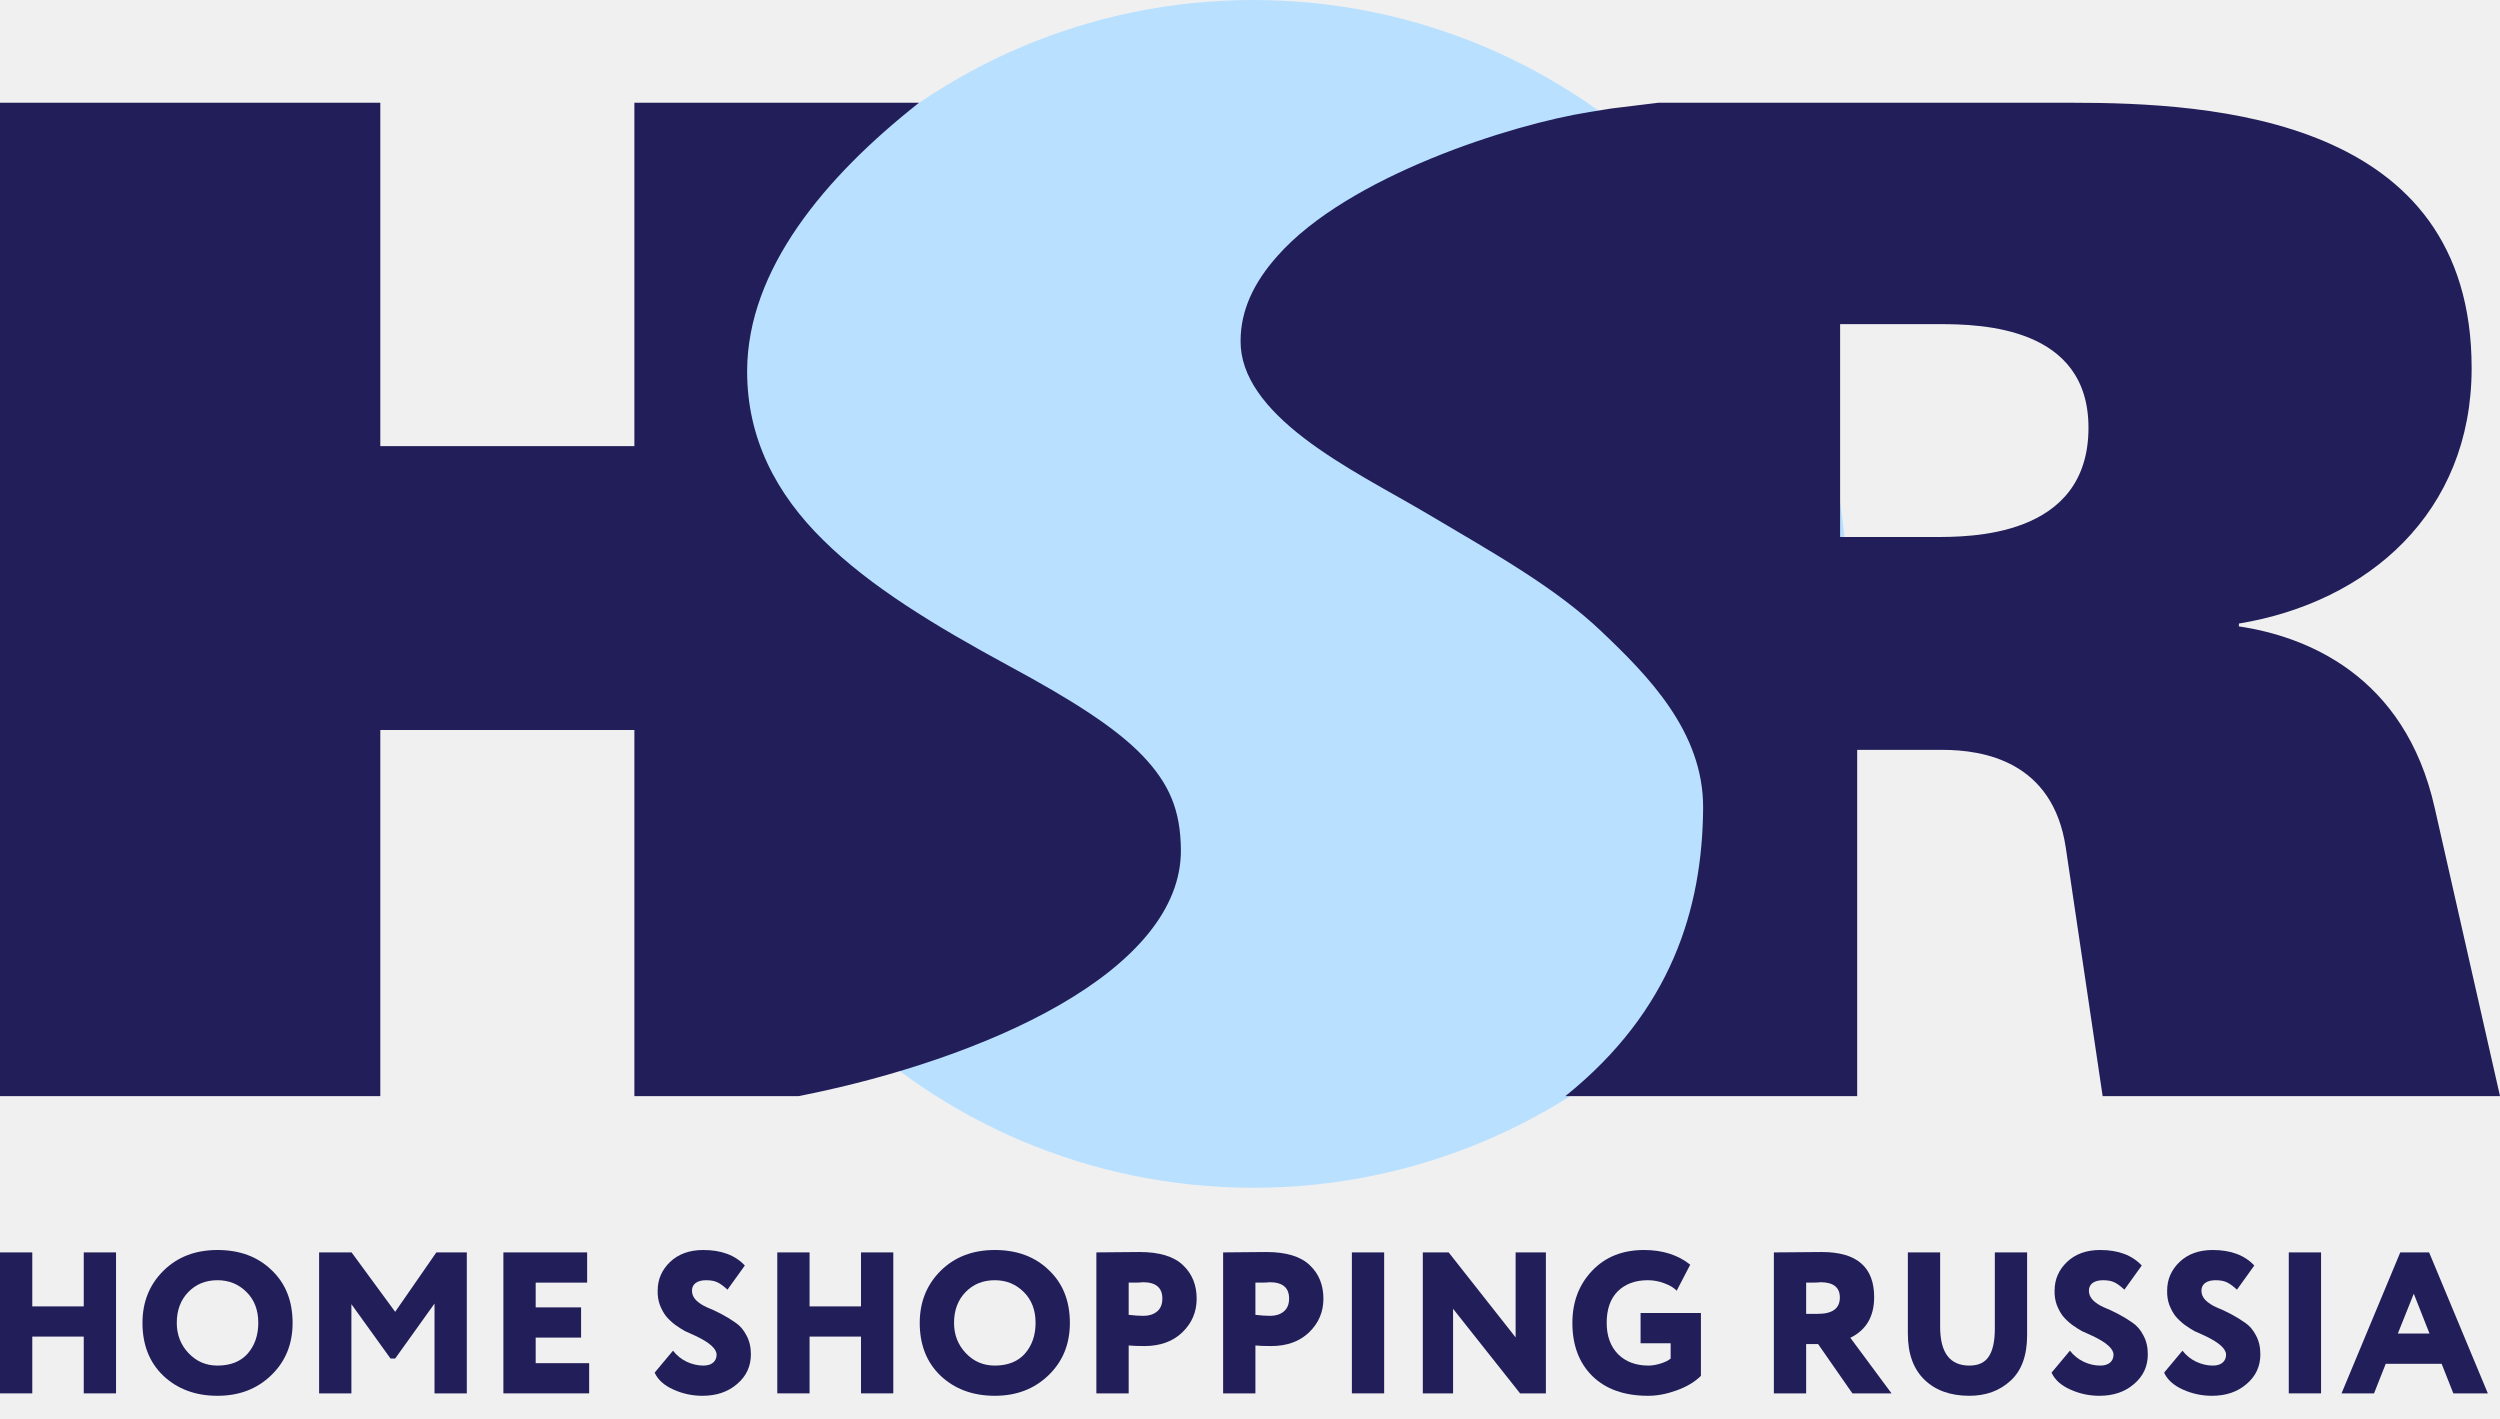
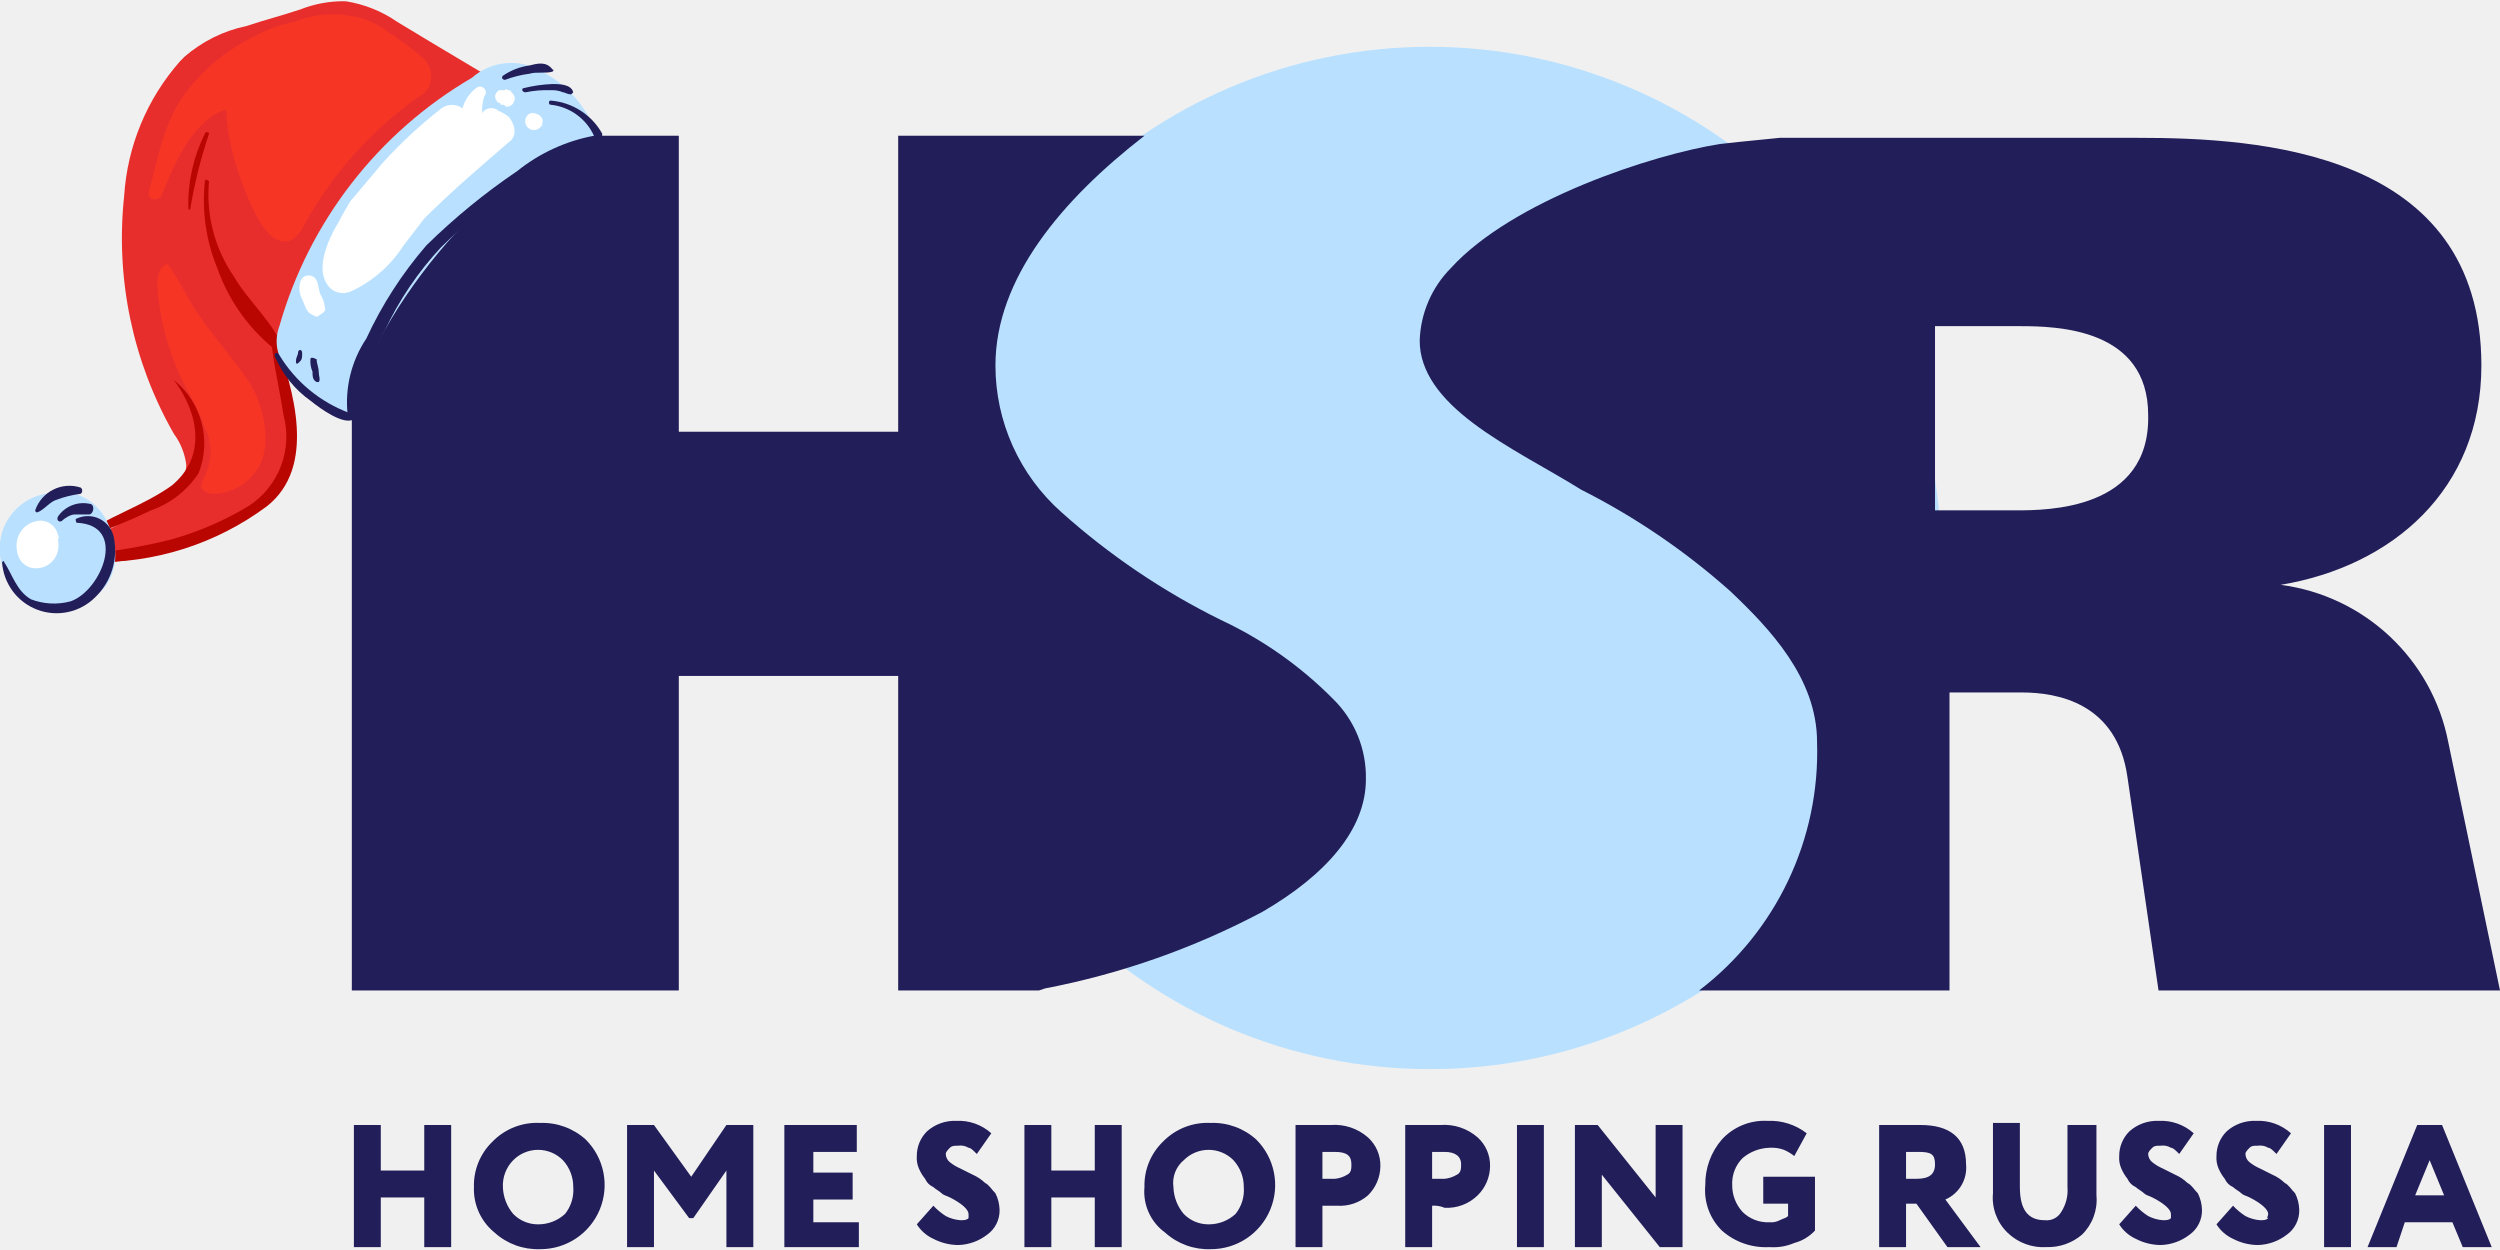
- <svg xmlns="http://www.w3.org/2000/svg" width="104" height="59" viewBox="0 0 104 59" fill="none">
-   <path fill-rule="evenodd" clip-rule="evenodd" d="M76.841 24.706C76.841 38.349 65.78 49.41 52.136 49.411C38.491 49.41 27.43 38.349 27.43 24.705C27.43 11.061 38.492 0.001 52.136 0C65.78 0 76.841 11.061 76.841 24.706Z" fill="#B9E1FF" />
-   <path d="M80.445 22.339H76.549V13.484H80.681C82.453 13.484 86.881 13.602 86.881 17.793C86.881 22.398 81.862 22.339 80.445 22.339ZM101.285 33.614C100.044 28.066 95.912 26.471 93.138 26.058V25.94C98.508 25.055 102.82 21.336 102.82 15.313C102.82 4.865 92.016 4.274 86.172 4.274H68.989L67.025 4.514L66.123 4.661C62.932 5.16 56.089 7.316 53.148 10.641C52.162 11.743 51.61 12.903 51.608 14.18C51.595 15.659 52.644 16.997 54.249 18.226C55.837 19.445 57.86 20.471 59.424 21.399C62.179 23.034 64.715 24.446 66.633 26.28C68.554 28.103 70.866 30.447 70.85 33.606C70.822 37.808 69.525 42.057 65.118 45.599H77.259V31.194H80.799C82.511 31.194 85.404 31.667 85.937 35.267L87.47 45.599H104L101.285 33.614ZM41.99 27.711C38.877 26.023 36.2 24.4 34.246 22.468C32.292 20.548 31.071 18.238 31.081 15.418C31.099 11.217 34.291 7.379 38.233 4.274H26.39V18.56H15.821V4.274H0V45.599H15.821V30.368H26.39V45.599H33.223L33.561 45.53C37.06 44.818 41.053 43.556 44.098 41.794C47.172 40.02 49.145 37.825 49.125 35.352C49.111 33.709 48.65 32.614 47.536 31.441C46.421 30.277 44.589 29.115 41.99 27.711Z" fill="#221E59" />
-   <path d="M4.827 57.964H3.484V55.602H1.343V57.964H0V52.1H1.343V54.346H3.484V52.1H4.827V57.964Z" fill="#221E59" />
-   <path d="M5.927 55.032C5.927 54.167 6.215 53.446 6.791 52.871C7.373 52.29 8.126 52 9.049 52C9.967 52 10.714 52.276 11.291 52.829C11.878 53.382 12.172 54.117 12.172 55.032C12.172 55.915 11.875 56.641 11.282 57.211C10.695 57.78 9.95 58.065 9.049 58.065C8.137 58.065 7.387 57.788 6.8 57.236C6.218 56.683 5.927 55.948 5.927 55.032ZM7.354 55.032C7.354 55.529 7.519 55.951 7.849 56.297C8.174 56.638 8.574 56.808 9.049 56.808C9.587 56.808 10.004 56.644 10.3 56.314C10.597 55.974 10.745 55.546 10.745 55.032C10.745 54.502 10.583 54.075 10.258 53.751C9.928 53.421 9.525 53.257 9.049 53.257C8.557 53.257 8.151 53.421 7.832 53.751C7.513 54.08 7.354 54.508 7.354 55.032Z" fill="#221E59" />
-   <path d="M14.618 57.964H13.275V52.1H14.626L16.439 54.572L18.152 52.1H19.419V57.964H18.076V54.228L16.439 56.515H16.246L14.618 54.253V57.964Z" fill="#221E59" />
-   <path d="M24.509 57.964H20.941V52.1H24.425V53.357H22.284V54.387H24.173V55.644H22.284V56.708H24.509V57.964Z" fill="#221E59" />
-   <path d="M29.81 56.356C29.81 56.11 29.522 55.851 28.945 55.577C28.777 55.504 28.629 55.437 28.5 55.376C28.377 55.309 28.237 55.219 28.081 55.108C27.929 54.991 27.803 54.87 27.703 54.748C27.608 54.625 27.524 54.471 27.451 54.287C27.384 54.103 27.353 53.904 27.359 53.692C27.359 53.223 27.532 52.824 27.879 52.494C28.226 52.165 28.685 52 29.256 52C30.006 52 30.582 52.215 30.985 52.645L30.263 53.65C30.101 53.499 29.958 53.396 29.835 53.34C29.717 53.285 29.564 53.257 29.373 53.257C29.189 53.257 29.043 53.296 28.937 53.374C28.836 53.452 28.786 53.558 28.786 53.692C28.786 53.843 28.844 53.977 28.962 54.094C29.085 54.212 29.236 54.309 29.415 54.387C29.6 54.46 29.799 54.552 30.011 54.664C30.224 54.776 30.42 54.896 30.599 55.024C30.784 55.147 30.935 55.323 31.052 55.552C31.175 55.775 31.237 56.038 31.237 56.339C31.237 56.842 31.044 57.255 30.658 57.579C30.283 57.903 29.804 58.065 29.222 58.065C28.797 58.065 28.394 57.978 28.013 57.805C27.627 57.632 27.367 57.398 27.233 57.102L27.997 56.188C28.148 56.384 28.338 56.538 28.567 56.649C28.797 56.755 29.026 56.808 29.256 56.808C29.429 56.808 29.564 56.769 29.659 56.691C29.759 56.607 29.81 56.496 29.81 56.356Z" fill="#221E59" />
-   <path d="M37.161 57.964H35.818V55.602H33.678V57.964H32.335V52.1H33.678V54.346H35.818V52.1H37.161V57.964Z" fill="#221E59" />
-   <path d="M38.261 55.032C38.261 54.167 38.55 53.446 39.126 52.871C39.708 52.29 40.461 52 41.384 52C42.302 52 43.049 52.276 43.625 52.829C44.213 53.382 44.507 54.117 44.507 55.032C44.507 55.915 44.21 56.641 43.617 57.211C43.029 57.78 42.285 58.065 41.384 58.065C40.472 58.065 39.722 57.788 39.134 57.236C38.552 56.683 38.261 55.948 38.261 55.032ZM39.688 55.032C39.688 55.529 39.853 55.951 40.184 56.297C40.508 56.638 40.908 56.808 41.384 56.808C41.921 56.808 42.338 56.644 42.635 56.314C42.931 55.974 43.08 55.546 43.08 55.032C43.08 54.502 42.917 54.075 42.593 53.751C42.263 53.421 41.86 53.257 41.384 53.257C40.892 53.257 40.486 53.421 40.167 53.751C39.848 54.08 39.688 54.508 39.688 55.032Z" fill="#221E59" />
-   <path d="M46.953 55.971V57.964H45.609V52.1C45.867 52.1 46.15 52.098 46.457 52.092C46.771 52.087 47.087 52.084 47.406 52.084C48.234 52.084 48.839 52.268 49.219 52.637C49.594 52.994 49.781 53.458 49.781 54.027C49.781 54.575 49.583 55.041 49.185 55.426C48.788 55.806 48.262 55.996 47.607 55.996C47.316 55.996 47.098 55.987 46.953 55.971ZM47.54 53.34C47.535 53.34 47.509 53.343 47.465 53.349C47.42 53.349 47.35 53.352 47.255 53.357C47.16 53.357 47.059 53.357 46.953 53.357V54.697C47.188 54.725 47.392 54.739 47.565 54.739C47.795 54.739 47.982 54.681 48.128 54.563C48.279 54.441 48.354 54.259 48.354 54.019C48.354 53.566 48.083 53.34 47.54 53.34Z" fill="#221E59" />
-   <path d="M52.225 55.971V57.964H50.882V52.1C51.139 52.1 51.422 52.098 51.73 52.092C52.043 52.087 52.359 52.084 52.678 52.084C53.507 52.084 54.111 52.268 54.492 52.637C54.867 52.994 55.054 53.458 55.054 54.027C55.054 54.575 54.855 55.041 54.458 55.426C54.061 55.806 53.535 55.996 52.88 55.996C52.589 55.996 52.37 55.987 52.225 55.971ZM52.813 53.34C52.807 53.34 52.782 53.343 52.737 53.349C52.692 53.349 52.622 53.352 52.527 53.357C52.432 53.357 52.331 53.357 52.225 53.357V54.697C52.46 54.725 52.664 54.739 52.838 54.739C53.067 54.739 53.255 54.681 53.4 54.563C53.551 54.441 53.627 54.259 53.627 54.019C53.627 53.566 53.355 53.34 52.813 53.34Z" fill="#221E59" />
-   <path d="M57.581 57.964H56.238V52.1H57.581V57.964Z" fill="#221E59" />
-   <path d="M64.309 52.1V57.964H63.235L60.448 54.446V57.964H59.189V52.1H60.264L63.05 55.636V52.1H64.309Z" fill="#221E59" />
-   <path d="M69.499 55.879H68.248V54.622H70.758V57.236C70.506 57.487 70.17 57.688 69.751 57.839C69.342 57.989 68.945 58.065 68.559 58.065C67.574 58.065 66.801 57.791 66.242 57.244C65.688 56.697 65.411 55.959 65.411 55.032C65.411 54.167 65.682 53.446 66.225 52.871C66.773 52.29 67.495 52 68.391 52C69.163 52 69.804 52.204 70.313 52.611L69.751 53.692C69.633 53.569 69.46 53.466 69.23 53.382C69.006 53.298 68.78 53.257 68.55 53.257C68.03 53.257 67.613 53.41 67.299 53.717C66.992 54.024 66.838 54.463 66.838 55.032C66.838 55.574 66.995 56.007 67.308 56.331C67.627 56.649 68.049 56.808 68.575 56.808C68.732 56.808 68.908 56.778 69.104 56.716C69.289 56.655 69.42 56.588 69.499 56.515V55.879Z" fill="#221E59" />
-   <path d="M75.136 55.912V57.964H73.793V52.1C74.112 52.1 74.465 52.098 74.851 52.092C75.237 52.087 75.55 52.084 75.791 52.084C77.24 52.084 77.965 52.709 77.965 53.96C77.965 54.764 77.635 55.328 76.975 55.652L78.687 57.964H77.059L75.632 55.912H75.136ZM75.724 53.34C75.718 53.34 75.693 53.343 75.648 53.349C75.604 53.349 75.534 53.352 75.439 53.357C75.343 53.357 75.243 53.357 75.136 53.357V54.656H75.623C76.233 54.656 76.538 54.429 76.538 53.977C76.538 53.553 76.267 53.34 75.724 53.34Z" fill="#221E59" />
-   <path d="M82.985 52.1H84.328V55.544C84.328 56.387 84.099 57.018 83.64 57.437C83.186 57.855 82.616 58.065 81.927 58.065C81.144 58.065 80.523 57.844 80.064 57.403C79.599 56.956 79.367 56.317 79.367 55.485V52.1H80.71V55.2C80.71 56.272 81.116 56.808 81.927 56.808C82.302 56.808 82.571 56.683 82.733 56.431C82.901 56.18 82.985 55.795 82.985 55.275V52.1Z" fill="#221E59" />
-   <path d="M87.922 56.356C87.922 56.11 87.634 55.851 87.057 55.577C86.889 55.504 86.741 55.437 86.612 55.376C86.489 55.309 86.349 55.219 86.193 55.108C86.042 54.991 85.916 54.87 85.815 54.748C85.72 54.625 85.636 54.471 85.563 54.287C85.496 54.103 85.465 53.904 85.471 53.692C85.471 53.223 85.644 52.824 85.991 52.494C86.338 52.165 86.797 52 87.368 52C88.118 52 88.694 52.215 89.097 52.645L88.375 53.65C88.213 53.499 88.07 53.396 87.947 53.34C87.83 53.285 87.676 53.257 87.486 53.257C87.301 53.257 87.155 53.296 87.049 53.374C86.948 53.452 86.898 53.558 86.898 53.692C86.898 53.843 86.957 53.977 87.074 54.094C87.197 54.212 87.348 54.309 87.527 54.387C87.712 54.46 87.911 54.552 88.123 54.664C88.336 54.776 88.532 54.896 88.711 55.024C88.896 55.147 89.047 55.323 89.164 55.552C89.287 55.775 89.349 56.038 89.349 56.339C89.349 56.842 89.156 57.255 88.77 57.579C88.395 57.903 87.916 58.065 87.334 58.065C86.909 58.065 86.506 57.978 86.126 57.805C85.739 57.632 85.479 57.398 85.345 57.102L86.109 56.188C86.26 56.384 86.45 56.538 86.68 56.649C86.909 56.755 87.138 56.808 87.368 56.808C87.541 56.808 87.676 56.769 87.771 56.691C87.872 56.607 87.922 56.496 87.922 56.356Z" fill="#221E59" />
-   <path d="M92.604 56.356C92.604 56.11 92.316 55.851 91.74 55.577C91.572 55.504 91.423 55.437 91.295 55.376C91.172 55.309 91.032 55.219 90.875 55.108C90.724 54.991 90.598 54.87 90.497 54.748C90.402 54.625 90.318 54.471 90.245 54.287C90.178 54.103 90.147 53.904 90.153 53.692C90.153 53.223 90.327 52.824 90.674 52.494C91.02 52.165 91.479 52 92.05 52C92.8 52 93.376 52.215 93.779 52.645L93.058 53.65C92.895 53.499 92.752 53.396 92.629 53.34C92.512 53.285 92.358 53.257 92.168 53.257C91.983 53.257 91.838 53.296 91.731 53.374C91.63 53.452 91.58 53.558 91.58 53.692C91.58 53.843 91.639 53.977 91.756 54.094C91.879 54.212 92.031 54.309 92.21 54.387C92.394 54.46 92.593 54.552 92.806 54.664C93.018 54.776 93.214 54.896 93.393 55.024C93.578 55.147 93.729 55.323 93.847 55.552C93.97 55.775 94.031 56.038 94.031 56.339C94.031 56.842 93.838 57.255 93.452 57.579C93.077 57.903 92.599 58.065 92.017 58.065C91.591 58.065 91.188 57.978 90.808 57.805C90.422 57.632 90.162 57.398 90.027 57.102L90.791 56.188C90.942 56.384 91.132 56.538 91.362 56.649C91.591 56.755 91.821 56.808 92.05 56.808C92.224 56.808 92.358 56.769 92.453 56.691C92.554 56.607 92.604 56.496 92.604 56.356Z" fill="#221E59" />
-   <path d="M96.556 57.964H95.213V52.1H96.556V57.964Z" fill="#221E59" />
-   <path d="M98.76 57.964H97.408L99.851 52.1H101.051L103.494 57.964H102.059L101.572 56.733H99.247L98.76 57.964ZM101.068 55.476L100.413 53.818L99.75 55.476H101.068Z" fill="#221E59" />
+ <svg xmlns="http://www.w3.org/2000/svg" width="120" height="60" viewBox="0 0 120.8 60.32">
+   <path d="M93.8 26.92a24.7 24.7 0 1 1-24.7-24.7 24.75 24.75 0 0 1 24.7 24.7z" fill="#b9e1ff" />
+   <path d="M97.4 24.62h-3.9v-8.9h4.1c1.8 0 6.2.1 6.2 4.3.1 4.6-4.9 4.6-6.4 4.6zm20.9 11.2a9.5 9.5 0 0 0-8.1-7.6c5.4-.9 9.7-4.6 9.7-10.6 0-10.4-10.8-11-16.6-11H86l-2 .2-.9.1c-3.2.5-10 2.7-13 6a5.21 5.21 0 0 0-1.5 3.5c0 1.5 1 2.8 2.6 4s3.6 2.2 5.2 3.2a33.58 33.58 0 0 1 7.2 4.9c1.9 1.8 4.2 4.2 4.2 7.3a14.5 14.5 0 0 1-5.7 12h12.1v-14.4h3.5c1.7 0 4.6.5 5.1 4.1l1.5 10.3h16.5zM59 29.92a34.35 34.35 0 0 1-7.7-5.2 9.47 9.47 0 0 1-3.2-7.1c0-4.2 3.2-8 7.2-11.1H43.4v14.3H32.8V6.52H17v41.3h15.8v-15.2h10.6v15.2h6.8l.3-.1a37.45 37.45 0 0 0 10.5-3.7c3.1-1.8 5-4 5-6.4a5.28 5.28 0 0 0-1.6-3.9 18.84 18.84 0 0 0-5.4-3.8zm-37.2 30.3h-1.3v-2.4h-2.1v2.4h-1.3v-5.9h1.3v2.2h2.1v-2.2h1.3zm1.1-2.9a2.94 2.94 0 0 1 .9-2.2 3 3 0 0 1 2.3-.9 3.11 3.11 0 0 1 2.2.8 3.1 3.1 0 0 1-2.2 5.3 3.11 3.11 0 0 1-2.2-.8 2.7 2.7 0 0 1-1-2.2zm1.4 0a2.11 2.11 0 0 0 .5 1.3 1.66 1.66 0 0 0 1.2.5 1.9 1.9 0 0 0 1.3-.5 1.84 1.84 0 0 0 .4-1.3 1.9 1.9 0 0 0-.5-1.3 1.69 1.69 0 0 0-2.4 0 1.73 1.73 0 0 0-.5 1.3zm7.3 2.9h-1.3v-5.9h1.3l1.8 2.5 1.7-2.5h1.3v5.9h-1.3v-3.7l-1.6 2.3h-.2l-1.7-2.3zm9.9 0h-3.6v-5.9h3.5v1.3h-2.1v1h1.9v1.3h-1.9v1.1h2.2zm5.3-1.6c0-.2-.3-.5-.9-.8-.2-.1-.3-.1-.4-.2s-.3-.2-.4-.3a.78.78 0 0 1-.4-.4 2.19 2.19 0 0 1-.3-.5 1.27 1.27 0 0 1-.1-.6 1.66 1.66 0 0 1 .5-1.2 2 2 0 0 1 1.4-.5 2.35 2.35 0 0 1 1.7.6l-.7 1c-.2-.2-.3-.3-.4-.3a.75.75 0 0 0-.5-.1c-.2 0-.3 0-.4.1s-.2.2-.2.3a.52.52 0 0 0 .2.4 2.19 2.19 0 0 0 .5.3l.6.3a2.09 2.09 0 0 1 .6.4c.2.1.3.3.5.5a1.88 1.88 0 0 1 .2.8 1.43 1.43 0 0 1-.6 1.2 2.39 2.39 0 0 1-1.4.5 2.66 2.66 0 0 1-1.2-.3 1.85 1.85 0 0 1-.8-.7l.8-.9a3.17 3.17 0 0 0 .6.5 1.85 1.85 0 0 0 .7.2c.2 0 .3 0 .4-.1zm7.4 1.6h-1.3v-2.4h-2.1v2.4h-1.3v-5.9h1.3v2.2h2.1v-2.2h1.3zm1.1-2.9a2.94 2.94 0 0 1 .9-2.2 3 3 0 0 1 2.3-.9 3.11 3.11 0 0 1 2.2.8 3.1 3.1 0 0 1-2.2 5.3 3.11 3.11 0 0 1-2.2-.8 2.44 2.44 0 0 1-1-2.2zm1.4 0a2.11 2.11 0 0 0 .5 1.3 1.66 1.66 0 0 0 1.2.5 1.9 1.9 0 0 0 1.3-.5 1.84 1.84 0 0 0 .4-1.3 1.9 1.9 0 0 0-.5-1.3 1.69 1.69 0 0 0-2.4 0 1.43 1.43 0 0 0-.5 1.3zm7.2.9v2h-1.3v-5.9h1.7a2.44 2.44 0 0 1 1.8.6 1.82 1.82 0 0 1 .6 1.4 2 2 0 0 1-.6 1.4 2.07 2.07 0 0 1-1.5.5zm.6-2.6h-.6v1.3h.6a1.42 1.42 0 0 0 .6-.2c.2-.1.2-.3.2-.5 0-.4-.2-.6-.8-.6zm4.7 2.6v2h-1.3v-5.9h1.7a2.44 2.44 0 0 1 1.8.6 1.82 1.82 0 0 1 .6 1.4 2 2 0 0 1-.6 1.4 2.11 2.11 0 0 1-1.6.6 1.27 1.27 0 0 0-.6-.1zm.6-2.6h-.6v1.3h.6a1.42 1.42 0 0 0 .6-.2c.2-.1.2-.3.2-.5 0-.4-.3-.6-.8-.6zm4.8 4.6h-1.3v-5.9h1.3zm6.7-5.9v5.9h-1.1l-2.8-3.5v3.5h-1.3v-5.9h1.1l2.8 3.5v-3.5zm5.2 3.8h-1.3v-1.3h2.5v2.6a2.07 2.07 0 0 1-1 .6 2.54 2.54 0 0 1-1.2.2 3.2 3.2 0 0 1-2.3-.8 2.73 2.73 0 0 1-.8-2.2 3.29 3.29 0 0 1 .8-2.2 2.79 2.79 0 0 1 2.2-.9 2.88 2.88 0 0 1 1.9.6l-.6 1.1a2.19 2.19 0 0 0-.5-.3 1.7 1.7 0 0 0-.7-.1 2.11 2.11 0 0 0-1.3.5 1.73 1.73 0 0 0-.5 1.3 1.9 1.9 0 0 0 .5 1.3 1.73 1.73 0 0 0 1.3.5.9.9 0 0 0 .5-.1c.2-.1.3-.1.4-.2v-.6zm5.6 0v2.1h-1.3v-5.9h2c1.4 0 2.2.6 2.2 1.9a1.67 1.67 0 0 1-1 1.7l1.7 2.3h-1.6l-1.5-2.1zm.6-2.5h-.6v1.3h.5c.6 0 .9-.2.9-.7s-.2-.6-.8-.6zm7.3-1.3h1.3v3.4a2.35 2.35 0 0 1-.7 1.9 2.52 2.52 0 0 1-1.7.6 2.49 2.49 0 0 1-1.9-.7 2.35 2.35 0 0 1-.7-1.9v-3.4h1.3v3.1c0 1.1.4 1.6 1.2 1.6a.81.81 0 0 0 .8-.4 1.92 1.92 0 0 0 .3-1.2v-3zm4.9 4.3c0-.2-.3-.5-.9-.8-.2-.1-.3-.1-.4-.2s-.3-.2-.4-.3a.78.78 0 0 1-.4-.4 2.19 2.19 0 0 1-.3-.5 1.27 1.27 0 0 1-.1-.6 1.66 1.66 0 0 1 .5-1.2 2 2 0 0 1 1.4-.5 2.35 2.35 0 0 1 1.7.6l-.7 1c-.2-.2-.3-.3-.4-.3a.75.75 0 0 0-.5-.1c-.2 0-.3 0-.4.1s-.2.2-.2.3a.52.52 0 0 0 .2.4 2.19 2.19 0 0 0 .5.3l.6.3a2.09 2.09 0 0 1 .6.4c.2.1.3.3.5.5a1.88 1.88 0 0 1 .2.8 1.43 1.43 0 0 1-.6 1.2 2.39 2.39 0 0 1-1.4.5 2.66 2.66 0 0 1-1.2-.3 1.85 1.85 0 0 1-.8-.7l.8-.9a3.17 3.17 0 0 0 .6.5 1.85 1.85 0 0 0 .7.2c.2 0 .3 0 .4-.1zm4.7 0c0-.2-.3-.5-.9-.8-.2-.1-.3-.1-.4-.2s-.3-.2-.4-.3a.78.78 0 0 1-.4-.4 2.19 2.19 0 0 1-.3-.5 1.27 1.27 0 0 1-.1-.6 1.66 1.66 0 0 1 .5-1.2 2 2 0 0 1 1.4-.5 2.35 2.35 0 0 1 1.7.6l-.7 1c-.2-.2-.3-.3-.4-.3a.75.75 0 0 0-.5-.1c-.2 0-.3 0-.4.1s-.2.2-.2.3a.52.52 0 0 0 .2.4 2.19 2.19 0 0 0 .5.3l.6.3a2.09 2.09 0 0 1 .6.4c.2.1.3.3.5.5a1.88 1.88 0 0 1 .2.8 1.43 1.43 0 0 1-.6 1.2 2.39 2.39 0 0 1-1.4.5 2.66 2.66 0 0 1-1.2-.3 1.85 1.85 0 0 1-.8-.7l.8-.9a3.17 3.17 0 0 0 .6.5 1.85 1.85 0 0 0 .7.2c.2 0 .3 0 .4-.1-.1 0 0-.1 0-.2zm4 1.6h-1.3v-5.9h1.3zm2.2 0h-1.4l2.4-5.9h1.2l2.4 5.9H119l-.5-1.2h-2.3zm2.3-2.5l-.7-1.7-.7 1.7z" fill="#221e59" />
+   <path d="M14.5.42c-.9.3-1.7.5-2.6.8a6.56 6.56 0 0 0-3 1.5 4.14 4.14 0 0 0-1.1 3 8.76 8.76 0 0 0 .7 3.2 20.93 20.93 0 0 0 7 9.1 29 29 0 0 1 10.7-12.8c-2.3-1.4-4.7-2.8-7-4.2a6 6 0 0 0-2.5-1 5.7 5.7 0 0 0-2.2.4z" fill="#e82e2c" />
+   <path d="M15.7 4.42a5.16 5.16 0 0 0-4.1-2.5 2.82 2.82 0 0 0-1.8.2 4.44 4.44 0 0 0-1.1.8A10.87 10.87 0 0 0 6 9.42a19.07 19.07 0 0 0 2.4 11.5 3.17 3.17 0 0 1 .6 1.5c0 .9-.9 1.6-1.8 2a15.16 15.16 0 0 1-3.6 1.8 1.55 1.55 0 0 0 1.5.9 5.66 5.66 0 0 0 1.8-.3 32.2 32.2 0 0 0 5.1-2.1 3.92 3.92 0 0 0 2.1-2.1 2.9 2.9 0 0 0 0-1.6c-.4-2.9-1.3-5.8-.5-8.6.4-1.4 1.2-2.6 1.7-3.9a4.61 4.61 0 0 0 .4-4.1z" fill="#e82e2c" />
+   <path d="M9.9 8.72a8.62 8.62 0 0 0 .6 4.2 8.79 8.79 0 0 0 3 4.1c.1.1.3 0 .2-.2-.5-1.3-1.7-2.3-2.4-3.5a7 7 0 0 1-1.2-4.6c-.1-.1-.2-.1-.2 0z" fill="#ba0600" />
+   <path d="M13.1 16.32c.1 1.2.4 2.4.6 3.7a4 4 0 0 1-1.7 4.4 15.33 15.33 0 0 1-3.7 1.6 27.94 27.94 0 0 1-4 .7c-.3 0-.2.4.1.4a13.68 13.68 0 0 0 8.5-2.7c2.4-1.9 1.3-5.6.4-8.1 0-.2-.2-.2-.2 0z" fill="#ba0600" />
+   <path d="M26.2 3.42a5.63 5.63 0 0 1 2.7 3.2c-5.3 1.1-11.3 9.2-12 13.6-1.4-.5-3.2-1.9-3.5-3.4a2.08 2.08 0 0 1 .1-1.1 20.33 20.33 0 0 1 9.3-12 2.88 2.88 0 0 1 3.4-.3z" fill="#b9e1ff" />
+   <path d="M8.4 18.32c1.2 1.6 1.6 3.7-.1 5.1-1.4 1-3.1 1.5-4.5 2.5-.1 0 0 .2.1.1a34.54 34.54 0 0 0 3.4-1.4 4.56 4.56 0 0 0 2.3-1.8 3.93 3.93 0 0 0-1.2-4.5z" fill="#ba0600" />
+   <path d="M2.2 23.82a2.7 2.7 0 0 0-1.8 4.1 2.63 2.63 0 0 0 3 1.4c2.1-.5 2.7-2.4 1.7-4.3a2.59 2.59 0 0 0-1.9-1.3 3.75 3.75 0 0 1-1 .1z" fill="#b9e1ff" />
+   <path d="M9.9 6.42a7.58 7.58 0 0 0-.8 3.6c0 .1.1.1.1 0a23.69 23.69 0 0 1 .9-3.6c0-.1-.2-.1-.2 0z" fill="#ba0600" />
+   <path d="M25.6 3.12a3 3 0 0 0-1.3.5c-.1.1 0 .2.1.2a5.27 5.27 0 0 1 1.2-.3c.3-.1.8 0 1.1-.1 0 0 .1-.1 0-.1-.3-.4-.7-.3-1.1-.2zm1.1.9a6.75 6.75 0 0 0-1.4.2c-.1 0-.1.2.1.2a4.87 4.87 0 0 1 1.2-.1 1.27 1.27 0 0 1 .6.1c.1 0 .2.1.4.1l.1-.1c-.1-.4-.7-.4-1-.4zm-.1.8c-.1 0-.1.2 0 .2a2.59 2.59 0 0 1 2.1 1.5 8.37 8.37 0 0 0-3.7 1.7 31.31 31.31 0 0 0-4.4 3.6 19.25 19.25 0 0 0-2.9 4.5 5.55 5.55 0 0 0-.9 3.7c.1.4.6.2.6-.2-.2-1.4.6-2.7 1.2-3.9a15.64 15.64 0 0 1 2.7-4 36.5 36.5 0 0 1 3.6-3.1 9.1 9.1 0 0 1 4-2.1c.2 0 .2-.2.2-.3a3.13 3.13 0 0 0-2.5-1.6z" fill="#221e59" />
+   <path d="M16.9 19.92a6.66 6.66 0 0 1-3.4-2.8c-.1-.2-.3-.1-.2.1a5 5 0 0 0 1.7 2.1c.5.4 1.6 1.2 2.1.9 0-.1 0-.2-.2-.3zm-1.9-2.6a1.27 1.27 0 0 0 .1.6c0 .2 0 .4.2.5h.1c.1-.1 0-.3 0-.5s-.1-.4-.1-.6q-.3-.15-.3 0zm-.6-.3c0 .1-.1.2-.1.4s.1.1.2 0 .1-.2.1-.4-.2-.2-.2 0zm-10.5 6.5a1.75 1.75 0 0 0-2.2 1.1.1.1 0 0 0 .1.1c.3-.1.6-.5.9-.6a5.27 5.27 0 0 1 1.2-.3.19.19 0 0 0 0-.3zm.5.8a1.48 1.48 0 0 0-1.6.6c-.1.2.1.3.2.2s.4-.3.6-.3h.7c.2 0 .3-.4.1-.5z" fill="#221e59" />
+   <path d="M3.7 25.02c-.1 0 0 .2 0 .2 2.5.1 1.2 3.3-.3 3.8a3.1 3.1 0 0 1-1.9-.1c-.7-.4-.9-1.2-1.3-1.8 0-.1-.1 0-.1 0a2.64 2.64 0 0 0 4.5 1.7 3.14 3.14 0 0 0 .9-2.9 1.28 1.28 0 0 0-1.8-.9z" fill="#221e59" />
+   <path d="M19.2 1.82c-.1-.1-.2-.2-.3-.2a4 4 0 0 0-2-.9 5 5 0 0 0-2.7.3 6.19 6.19 0 0 0-1.9.7 2.43 2.43 0 0 0-1.3 1.5 4.87 4.87 0 0 0-.1 1.2 11.41 11.41 0 0 0 .7 4.1c.3.8 1.1 3.2 2.2 3.1.4 0 .7-.4.9-.8a18.6 18.6 0 0 1 5.4-6.1 1.47 1.47 0 0 0 .6-.5 1.23 1.23 0 0 0-.2-1.4 11.32 11.32 0 0 0-1.3-1z" fill="#f63525" />
+   <path d="M13.7 2.02a1.44 1.44 0 0 0-1.4-.3 8.93 8.93 0 0 0-2.9 2.2c-1.4 1.5-1.7 3.4-2.2 5.3-.1.4.4.5.6.2.6-1.5 1.5-3.7 3.2-4.2a10.93 10.93 0 0 0 1.7-.5 5.5 5.5 0 0 0 .9-.7 2.41 2.41 0 0 0 .6-.8 1.36 1.36 0 0 0-.5-1.2zM10 22.72c-.1.3-.4.7-.2.9a.76.76 0 0 0 .5.2 2.56 2.56 0 0 0 2.5-2.2 5.16 5.16 0 0 0-.9-3.4c-.7-1-1.5-1.9-2.2-2.9s-1-1.8-1.6-2.6c-.4.1-.5.6-.5 1a12.48 12.48 0 0 0 1.4 5 11.08 11.08 0 0 1 .9 1.9 2.58 2.58 0 0 1 .1 2.1z" fill="#f63525" />
+   <path d="M2.8 25.82a.86.86 0 0 0-.9-.7 1.2 1.2 0 0 0-1.1 1.2c0 1.7 2.3 1.3 2-.3a.14.14 0 0 0 0-.2zm21.3-20.5a.53.53 0 0 0-.8.1l-.2.2c-.1.1-.3.2-.4.3a.86.86 0 0 0-1.4-.7 22.71 22.71 0 0 0-2.8 2.6l-1.6 1.9c-.1.2-.3.5-.5.9-.6 1-1.2 2.4-.5 3.2l.1.1a.92.92 0 0 0 1 .1 6 6 0 0 0 2.5-2.2c.3-.4.7-.9 1-1.3 1.3-1.3 2.7-2.5 4.1-3.7.4-.3.3-.8 0-1.2a2.19 2.19 0 0 0-.5-.3z" fill="#fff" />
+   <path d="M23 4.22a1.85 1.85 0 0 0-.7 1.2.5.5 0 0 0 1 0 2 2 0 0 1 .1-.8.283.283 0 0 0-.4-.4zm1.6.1c-.1 0-.2-.1-.2 0h-.3l-.1.1a.3.3 0 0 0 0 .4.1.1 0 0 0 .1.1.1.1 0 0 1 .1.1h.1c.1 0 .1.1.2.1s.3-.1.3-.2a.3.3 0 0 0 0-.4c-.1-.1-.1-.2-.2-.2zm1.1 1.1a.35.35 0 0 0-.2.1.424.424 0 0 0 .6.6c.1-.1.1-.1.1-.2.1-.3-.2-.5-.5-.5zm-11.2 8.2a1.13 1.13 0 0 0 .1.8c.1.2.2.6.4.7s.3.2.4.1.4-.2.3-.4a1.42 1.42 0 0 0-.2-.6c-.1-.2-.1-.5-.2-.7a.42.42 0 0 0-.8.1z" fill="#fff" />
</svg>
